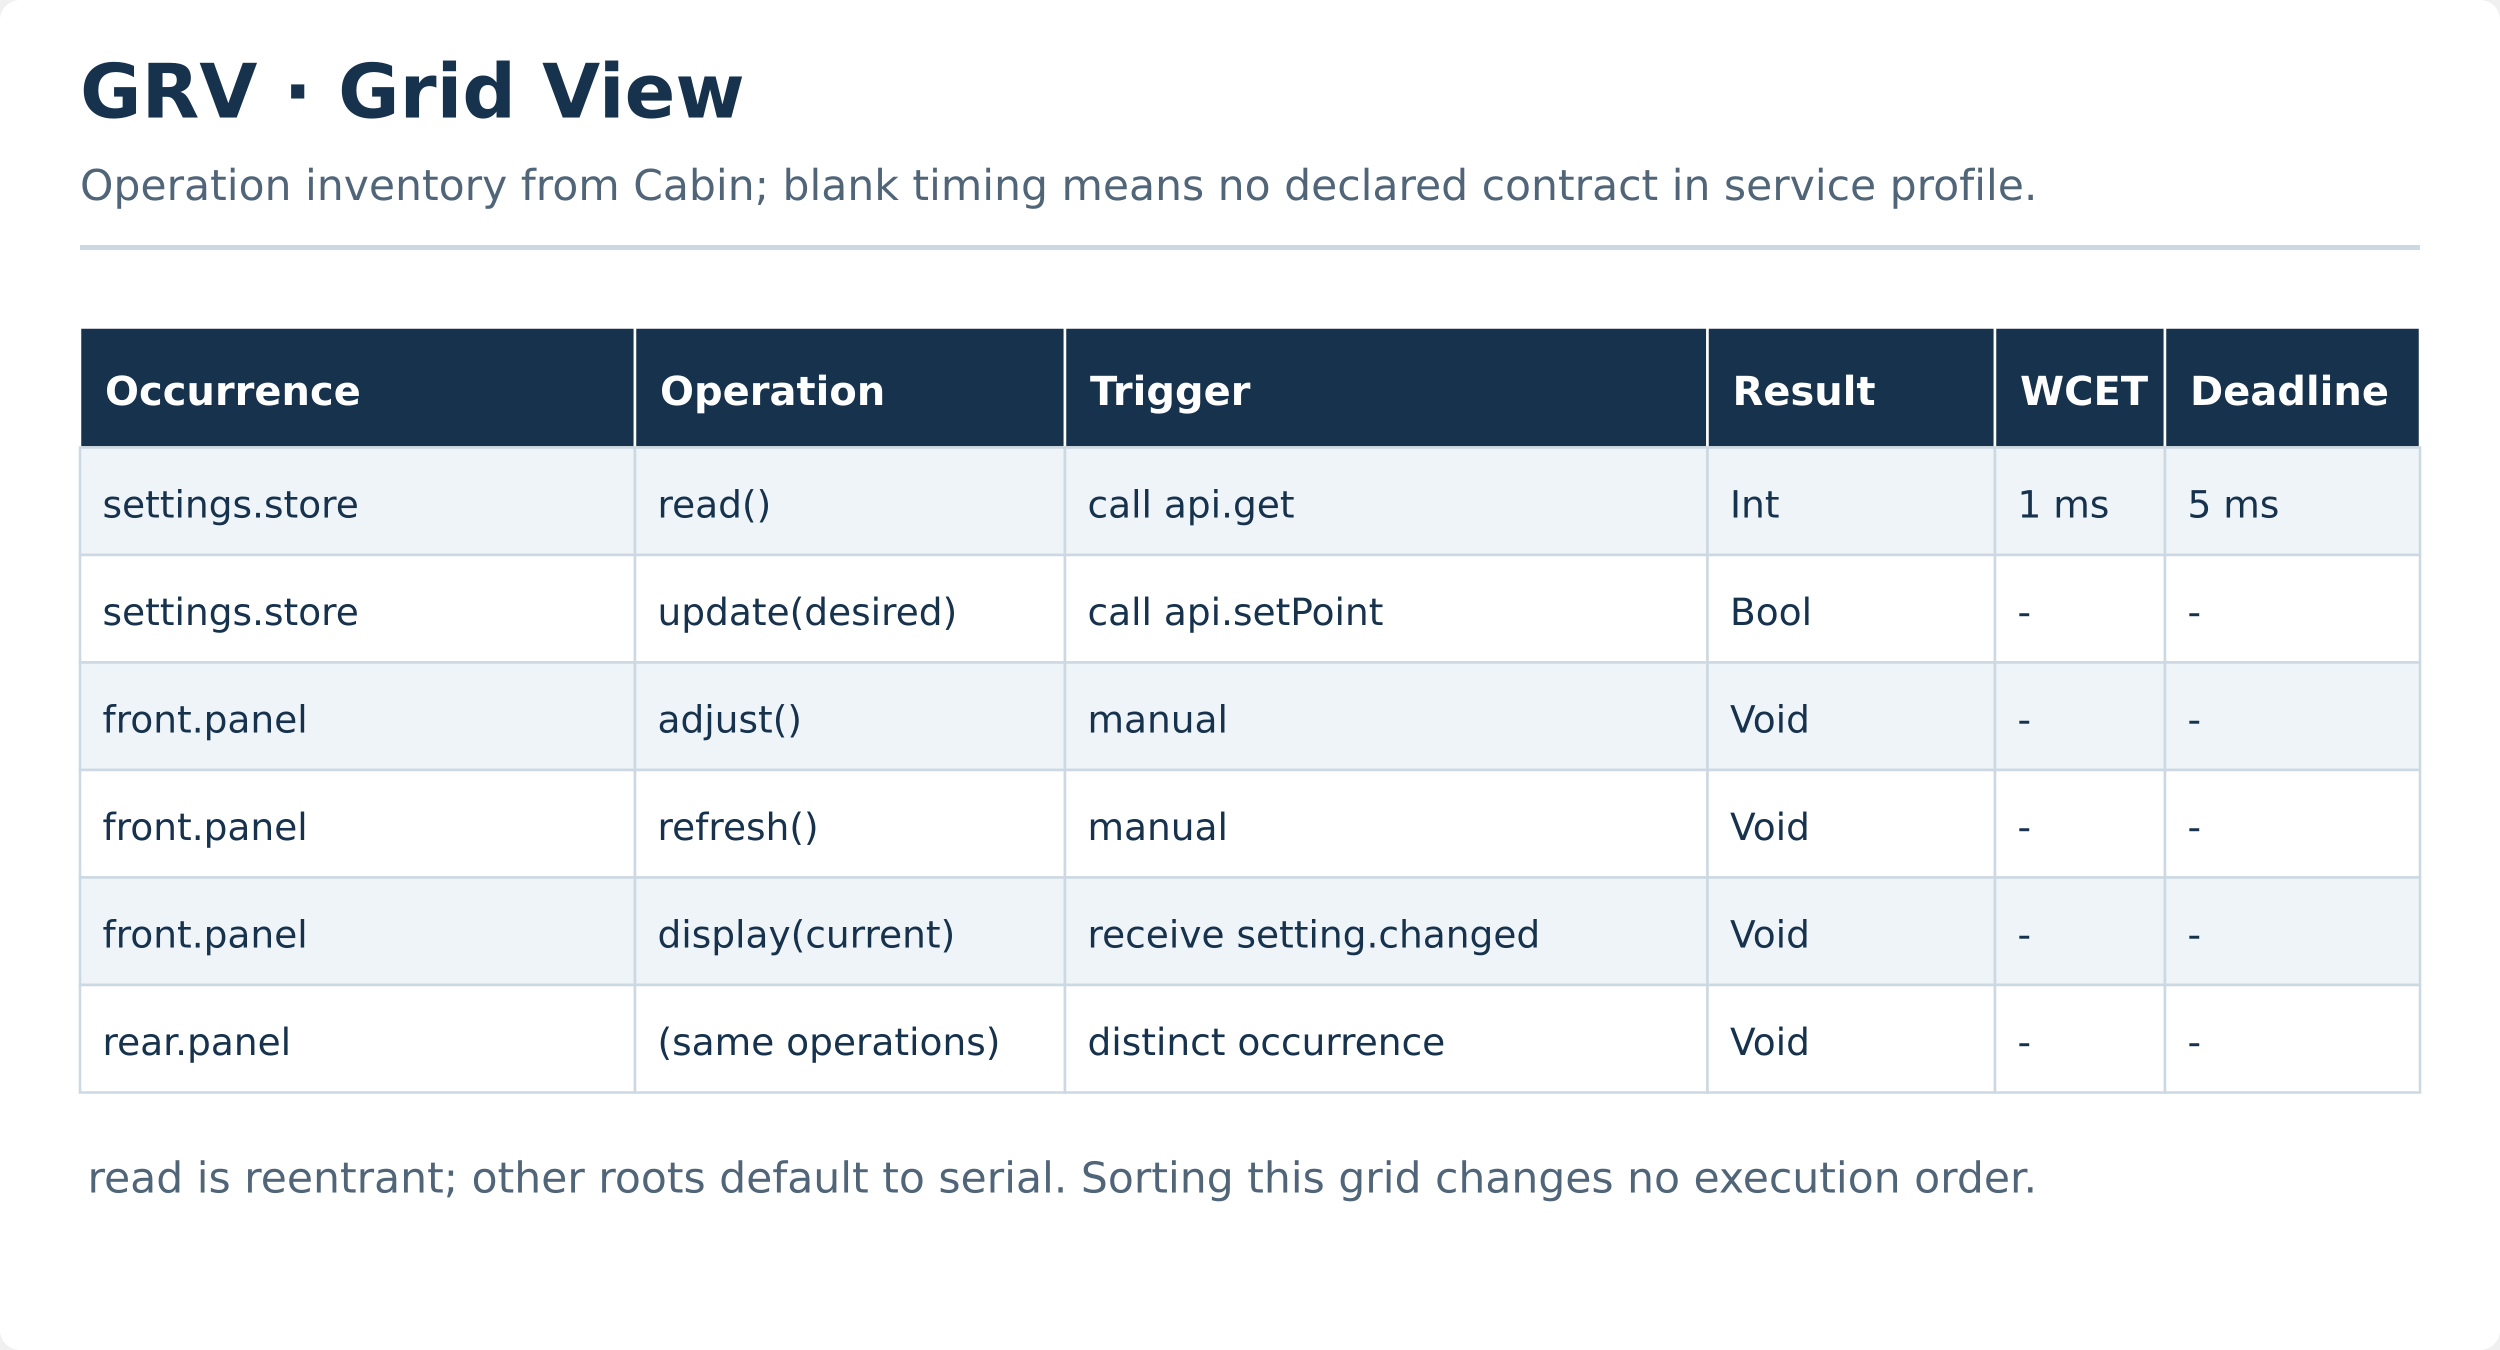
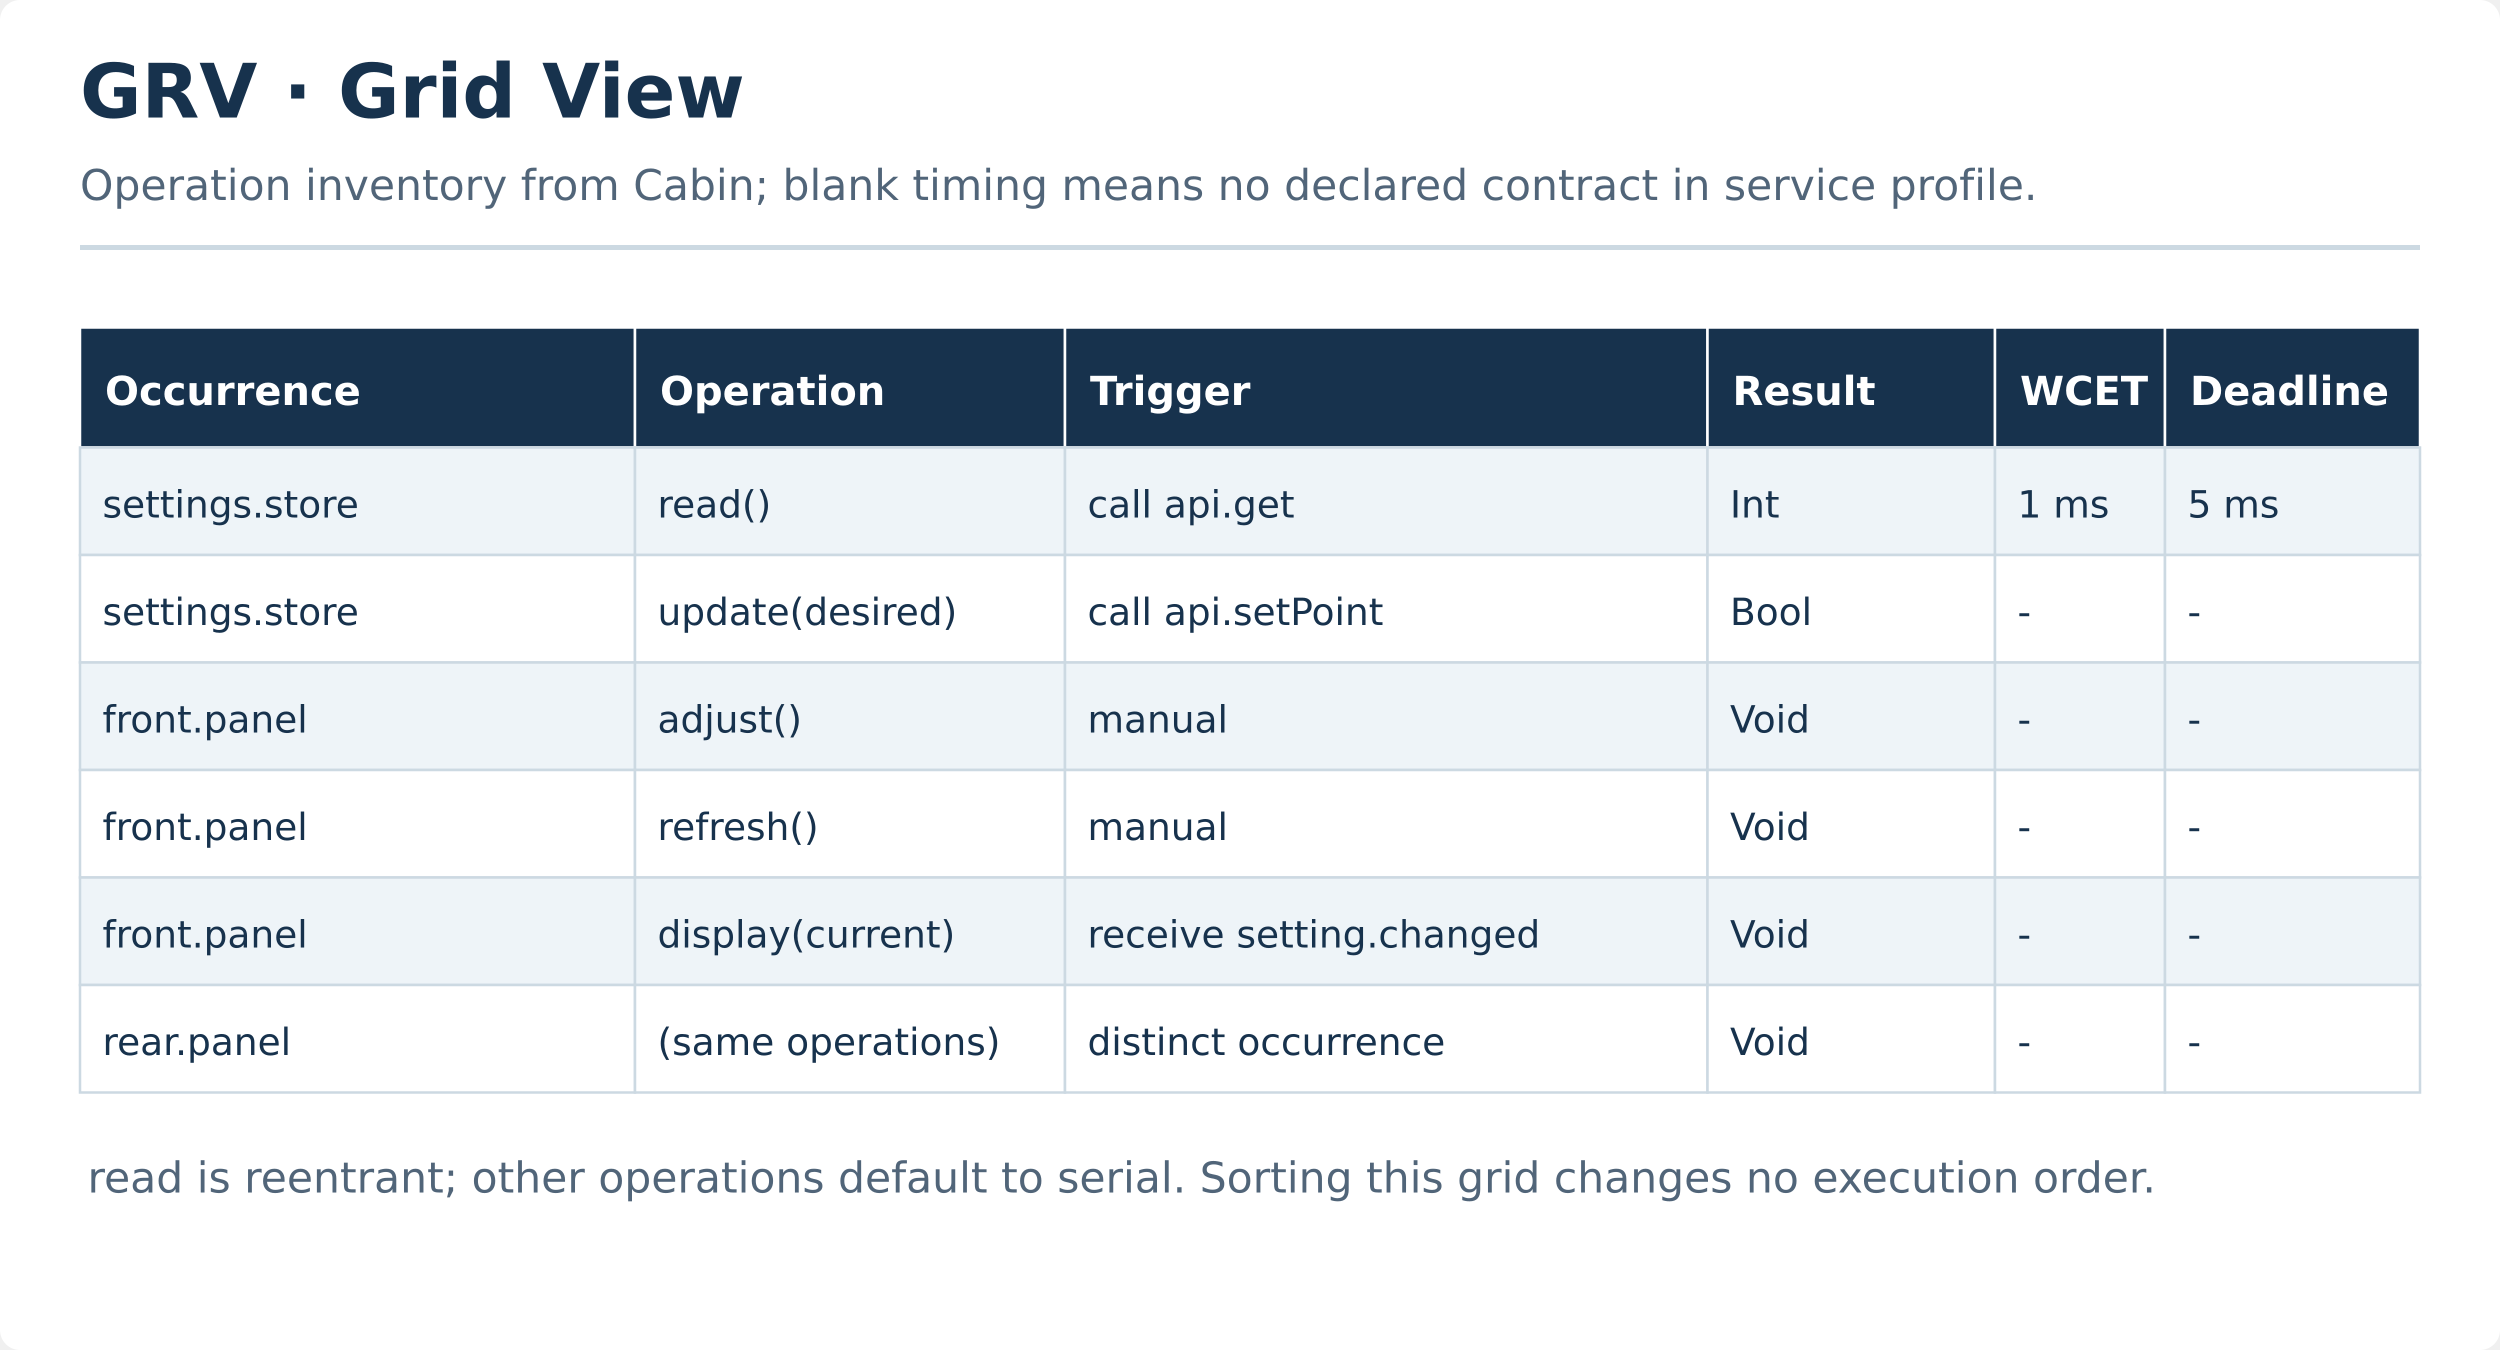
<svg xmlns="http://www.w3.org/2000/svg" width="1000" height="540" viewBox="0 0 1000 540" role="img" aria-labelledby="title desc">
  <defs>
    <marker id="arrow" markerWidth="9" markerHeight="9" refX="8" refY="4" orient="auto">
      <path d="M0 0 L8 4 L0 8 Z" fill="#17324d" />
    </marker>
  </defs>
  <g font-family="DejaVu Sans, sans-serif">
    <rect x="0" y="0" width="1000" height="540" rx="8" fill="#ffffff" stroke="none" />
    <text x="32" y="47" font-size="30" font-weight="700" fill="#17324d">GRV · Grid View</text>
    <text x="32" y="80" font-size="17" font-weight="400" fill="#516579">Operation inventory from Cabin; blank timing means no declared contract in service profile.</text>
    <polyline points="32,99 968,99" fill="none" stroke="#ccd9e2" stroke-width="2" />
    <rect x="32" y="131" width="222" height="48" rx="0" fill="#17324d" stroke="white" />
    <text x="42" y="162" font-size="16" font-weight="700" fill="white">Occurrence</text>
    <rect x="254" y="131" width="172" height="48" rx="0" fill="#17324d" stroke="white" />
    <text x="264" y="162" font-size="16" font-weight="700" fill="white">Operation</text>
    <rect x="426" y="131" width="257" height="48" rx="0" fill="#17324d" stroke="white" />
    <text x="436" y="162" font-size="16" font-weight="700" fill="white">Trigger</text>
    <rect x="683" y="131" width="115" height="48" rx="0" fill="#17324d" stroke="white" />
    <text x="693" y="162" font-size="16" font-weight="700" fill="white">Result</text>
    <rect x="798" y="131" width="68" height="48" rx="0" fill="#17324d" stroke="white" />
    <text x="808" y="162" font-size="16" font-weight="700" fill="white">WCET</text>
    <rect x="866" y="131" width="102" height="48" rx="0" fill="#17324d" stroke="white" />
    <text x="876" y="162" font-size="16" font-weight="700" fill="white">Deadline</text>
    <rect x="32" y="179" width="222" height="43" rx="0" fill="#eef4f8" stroke="#ccd9e2" />
    <text x="41" y="207" font-size="15" font-weight="400" fill="#17324d">settings.store</text>
    <rect x="254" y="179" width="172" height="43" rx="0" fill="#eef4f8" stroke="#ccd9e2" />
    <text x="263" y="207" font-size="15" font-weight="400" fill="#17324d">read()</text>
    <rect x="426" y="179" width="257" height="43" rx="0" fill="#eef4f8" stroke="#ccd9e2" />
    <text x="435" y="207" font-size="15" font-weight="400" fill="#17324d">call api.get</text>
    <rect x="683" y="179" width="115" height="43" rx="0" fill="#eef4f8" stroke="#ccd9e2" />
    <text x="692" y="207" font-size="15" font-weight="400" fill="#17324d">Int</text>
    <rect x="798" y="179" width="68" height="43" rx="0" fill="#eef4f8" stroke="#ccd9e2" />
    <text x="807" y="207" font-size="15" font-weight="400" fill="#17324d">1 ms</text>
    <rect x="866" y="179" width="102" height="43" rx="0" fill="#eef4f8" stroke="#ccd9e2" />
    <text x="875" y="207" font-size="15" font-weight="400" fill="#17324d">5 ms</text>
    <rect x="32" y="222" width="222" height="43" rx="0" fill="white" stroke="#ccd9e2" />
    <text x="41" y="250" font-size="15" font-weight="400" fill="#17324d">settings.store</text>
    <rect x="254" y="222" width="172" height="43" rx="0" fill="white" stroke="#ccd9e2" />
    <text x="263" y="250" font-size="15" font-weight="400" fill="#17324d">update(desired)</text>
    <rect x="426" y="222" width="257" height="43" rx="0" fill="white" stroke="#ccd9e2" />
    <text x="435" y="250" font-size="15" font-weight="400" fill="#17324d">call api.setPoint</text>
    <rect x="683" y="222" width="115" height="43" rx="0" fill="white" stroke="#ccd9e2" />
    <text x="692" y="250" font-size="15" font-weight="400" fill="#17324d">Bool</text>
    <rect x="798" y="222" width="68" height="43" rx="0" fill="white" stroke="#ccd9e2" />
    <text x="807" y="250" font-size="15" font-weight="400" fill="#17324d">-</text>
    <rect x="866" y="222" width="102" height="43" rx="0" fill="white" stroke="#ccd9e2" />
    <text x="875" y="250" font-size="15" font-weight="400" fill="#17324d">-</text>
    <rect x="32" y="265" width="222" height="43" rx="0" fill="#eef4f8" stroke="#ccd9e2" />
    <text x="41" y="293" font-size="15" font-weight="400" fill="#17324d">front.panel</text>
    <rect x="254" y="265" width="172" height="43" rx="0" fill="#eef4f8" stroke="#ccd9e2" />
    <text x="263" y="293" font-size="15" font-weight="400" fill="#17324d">adjust()</text>
    <rect x="426" y="265" width="257" height="43" rx="0" fill="#eef4f8" stroke="#ccd9e2" />
    <text x="435" y="293" font-size="15" font-weight="400" fill="#17324d">manual</text>
    <rect x="683" y="265" width="115" height="43" rx="0" fill="#eef4f8" stroke="#ccd9e2" />
    <text x="692" y="293" font-size="15" font-weight="400" fill="#17324d">Void</text>
    <rect x="798" y="265" width="68" height="43" rx="0" fill="#eef4f8" stroke="#ccd9e2" />
    <text x="807" y="293" font-size="15" font-weight="400" fill="#17324d">-</text>
    <rect x="866" y="265" width="102" height="43" rx="0" fill="#eef4f8" stroke="#ccd9e2" />
    <text x="875" y="293" font-size="15" font-weight="400" fill="#17324d">-</text>
    <rect x="32" y="308" width="222" height="43" rx="0" fill="white" stroke="#ccd9e2" />
    <text x="41" y="336" font-size="15" font-weight="400" fill="#17324d">front.panel</text>
    <rect x="254" y="308" width="172" height="43" rx="0" fill="white" stroke="#ccd9e2" />
    <text x="263" y="336" font-size="15" font-weight="400" fill="#17324d">refresh()</text>
    <rect x="426" y="308" width="257" height="43" rx="0" fill="white" stroke="#ccd9e2" />
    <text x="435" y="336" font-size="15" font-weight="400" fill="#17324d">manual</text>
    <rect x="683" y="308" width="115" height="43" rx="0" fill="white" stroke="#ccd9e2" />
    <text x="692" y="336" font-size="15" font-weight="400" fill="#17324d">Void</text>
    <rect x="798" y="308" width="68" height="43" rx="0" fill="white" stroke="#ccd9e2" />
    <text x="807" y="336" font-size="15" font-weight="400" fill="#17324d">-</text>
    <rect x="866" y="308" width="102" height="43" rx="0" fill="white" stroke="#ccd9e2" />
    <text x="875" y="336" font-size="15" font-weight="400" fill="#17324d">-</text>
    <rect x="32" y="351" width="222" height="43" rx="0" fill="#eef4f8" stroke="#ccd9e2" />
    <text x="41" y="379" font-size="15" font-weight="400" fill="#17324d">front.panel</text>
    <rect x="254" y="351" width="172" height="43" rx="0" fill="#eef4f8" stroke="#ccd9e2" />
    <text x="263" y="379" font-size="15" font-weight="400" fill="#17324d">display(current)</text>
    <rect x="426" y="351" width="257" height="43" rx="0" fill="#eef4f8" stroke="#ccd9e2" />
    <text x="435" y="379" font-size="15" font-weight="400" fill="#17324d">receive setting.changed</text>
    <rect x="683" y="351" width="115" height="43" rx="0" fill="#eef4f8" stroke="#ccd9e2" />
    <text x="692" y="379" font-size="15" font-weight="400" fill="#17324d">Void</text>
    <rect x="798" y="351" width="68" height="43" rx="0" fill="#eef4f8" stroke="#ccd9e2" />
    <text x="807" y="379" font-size="15" font-weight="400" fill="#17324d">-</text>
    <rect x="866" y="351" width="102" height="43" rx="0" fill="#eef4f8" stroke="#ccd9e2" />
    <text x="875" y="379" font-size="15" font-weight="400" fill="#17324d">-</text>
    <rect x="32" y="394" width="222" height="43" rx="0" fill="white" stroke="#ccd9e2" />
    <text x="41" y="422" font-size="15" font-weight="400" fill="#17324d">rear.panel</text>
    <rect x="254" y="394" width="172" height="43" rx="0" fill="white" stroke="#ccd9e2" />
    <text x="263" y="422" font-size="15" font-weight="400" fill="#17324d">(same operations)</text>
    <rect x="426" y="394" width="257" height="43" rx="0" fill="white" stroke="#ccd9e2" />
    <text x="435" y="422" font-size="15" font-weight="400" fill="#17324d">distinct occurrence</text>
    <rect x="683" y="394" width="115" height="43" rx="0" fill="white" stroke="#ccd9e2" />
    <text x="692" y="422" font-size="15" font-weight="400" fill="#17324d">Void</text>
    <rect x="798" y="394" width="68" height="43" rx="0" fill="white" stroke="#ccd9e2" />
    <text x="807" y="422" font-size="15" font-weight="400" fill="#17324d">-</text>
    <rect x="866" y="394" width="102" height="43" rx="0" fill="white" stroke="#ccd9e2" />
    <text x="875" y="422" font-size="15" font-weight="400" fill="#17324d">-</text>
-     <text x="35" y="477" font-size="17" font-weight="400" fill="#516579">read is reentrant; other roots default to serial. Sorting this grid changes no execution order.</text>
+     <text x="35" y="477" font-size="17" font-weight="400" fill="#516579">read is reentrant; other operations default to serial. Sorting this grid changes no execution order.</text>
  </g>
</svg>
